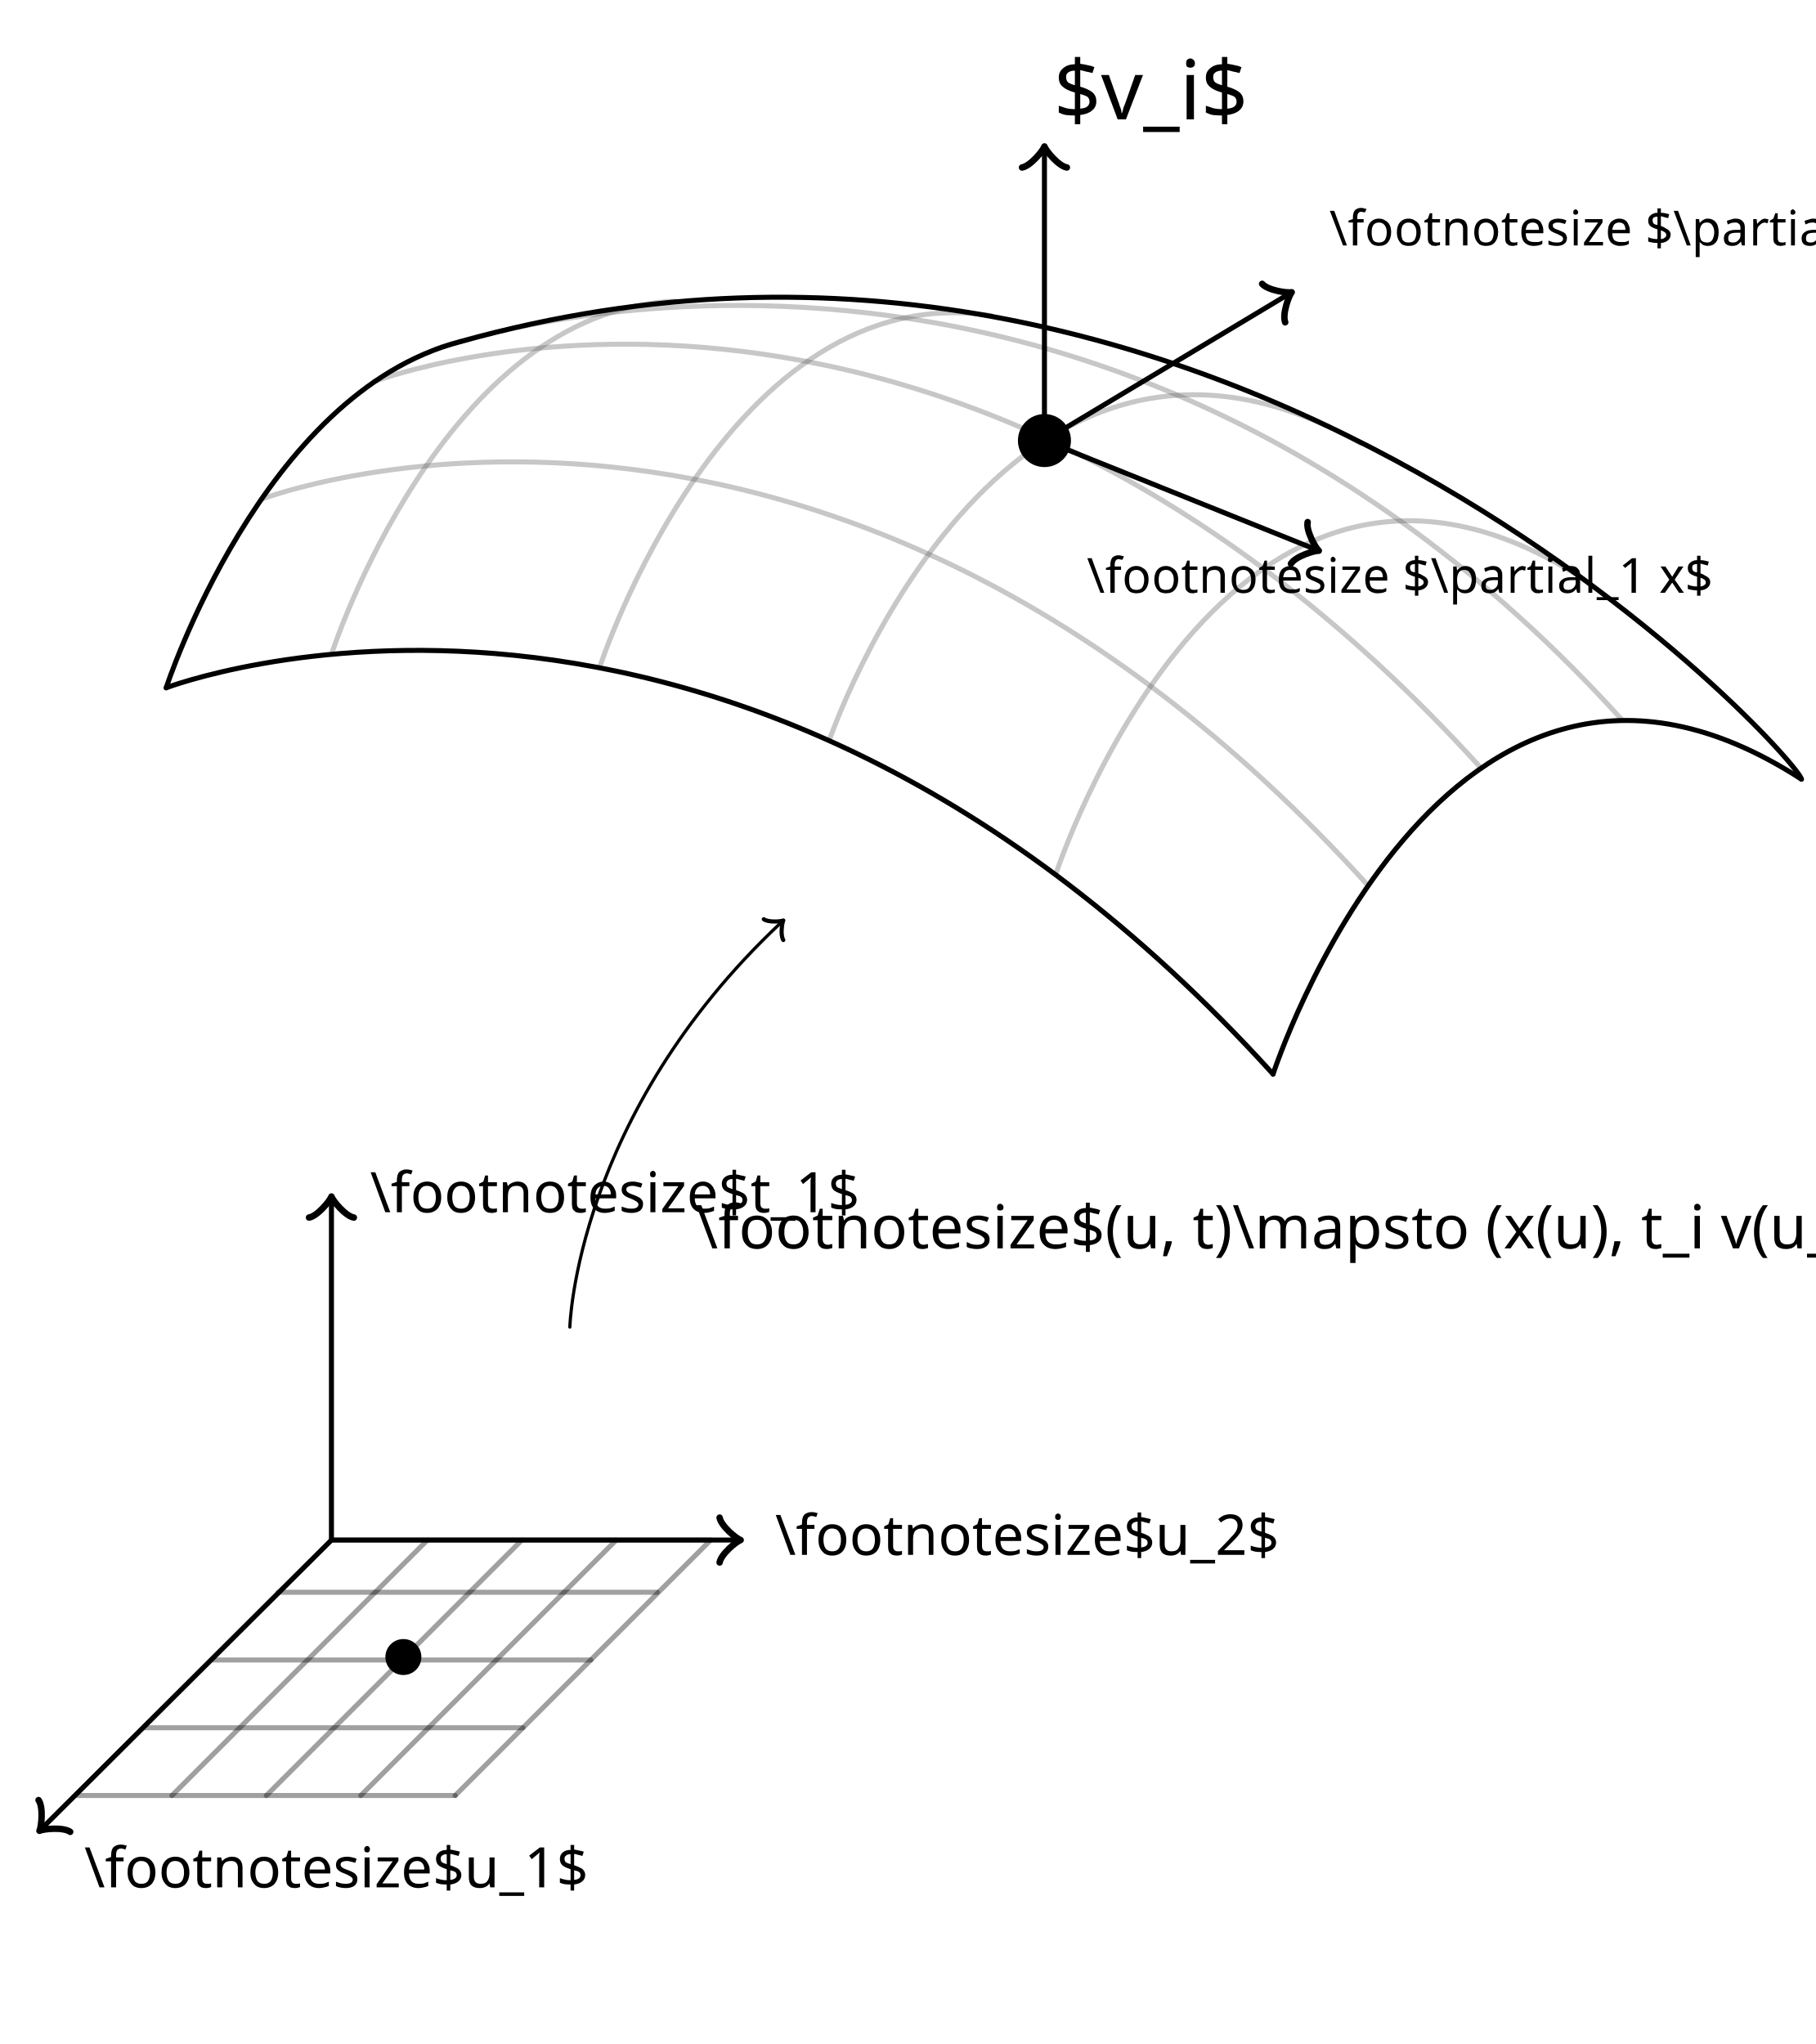
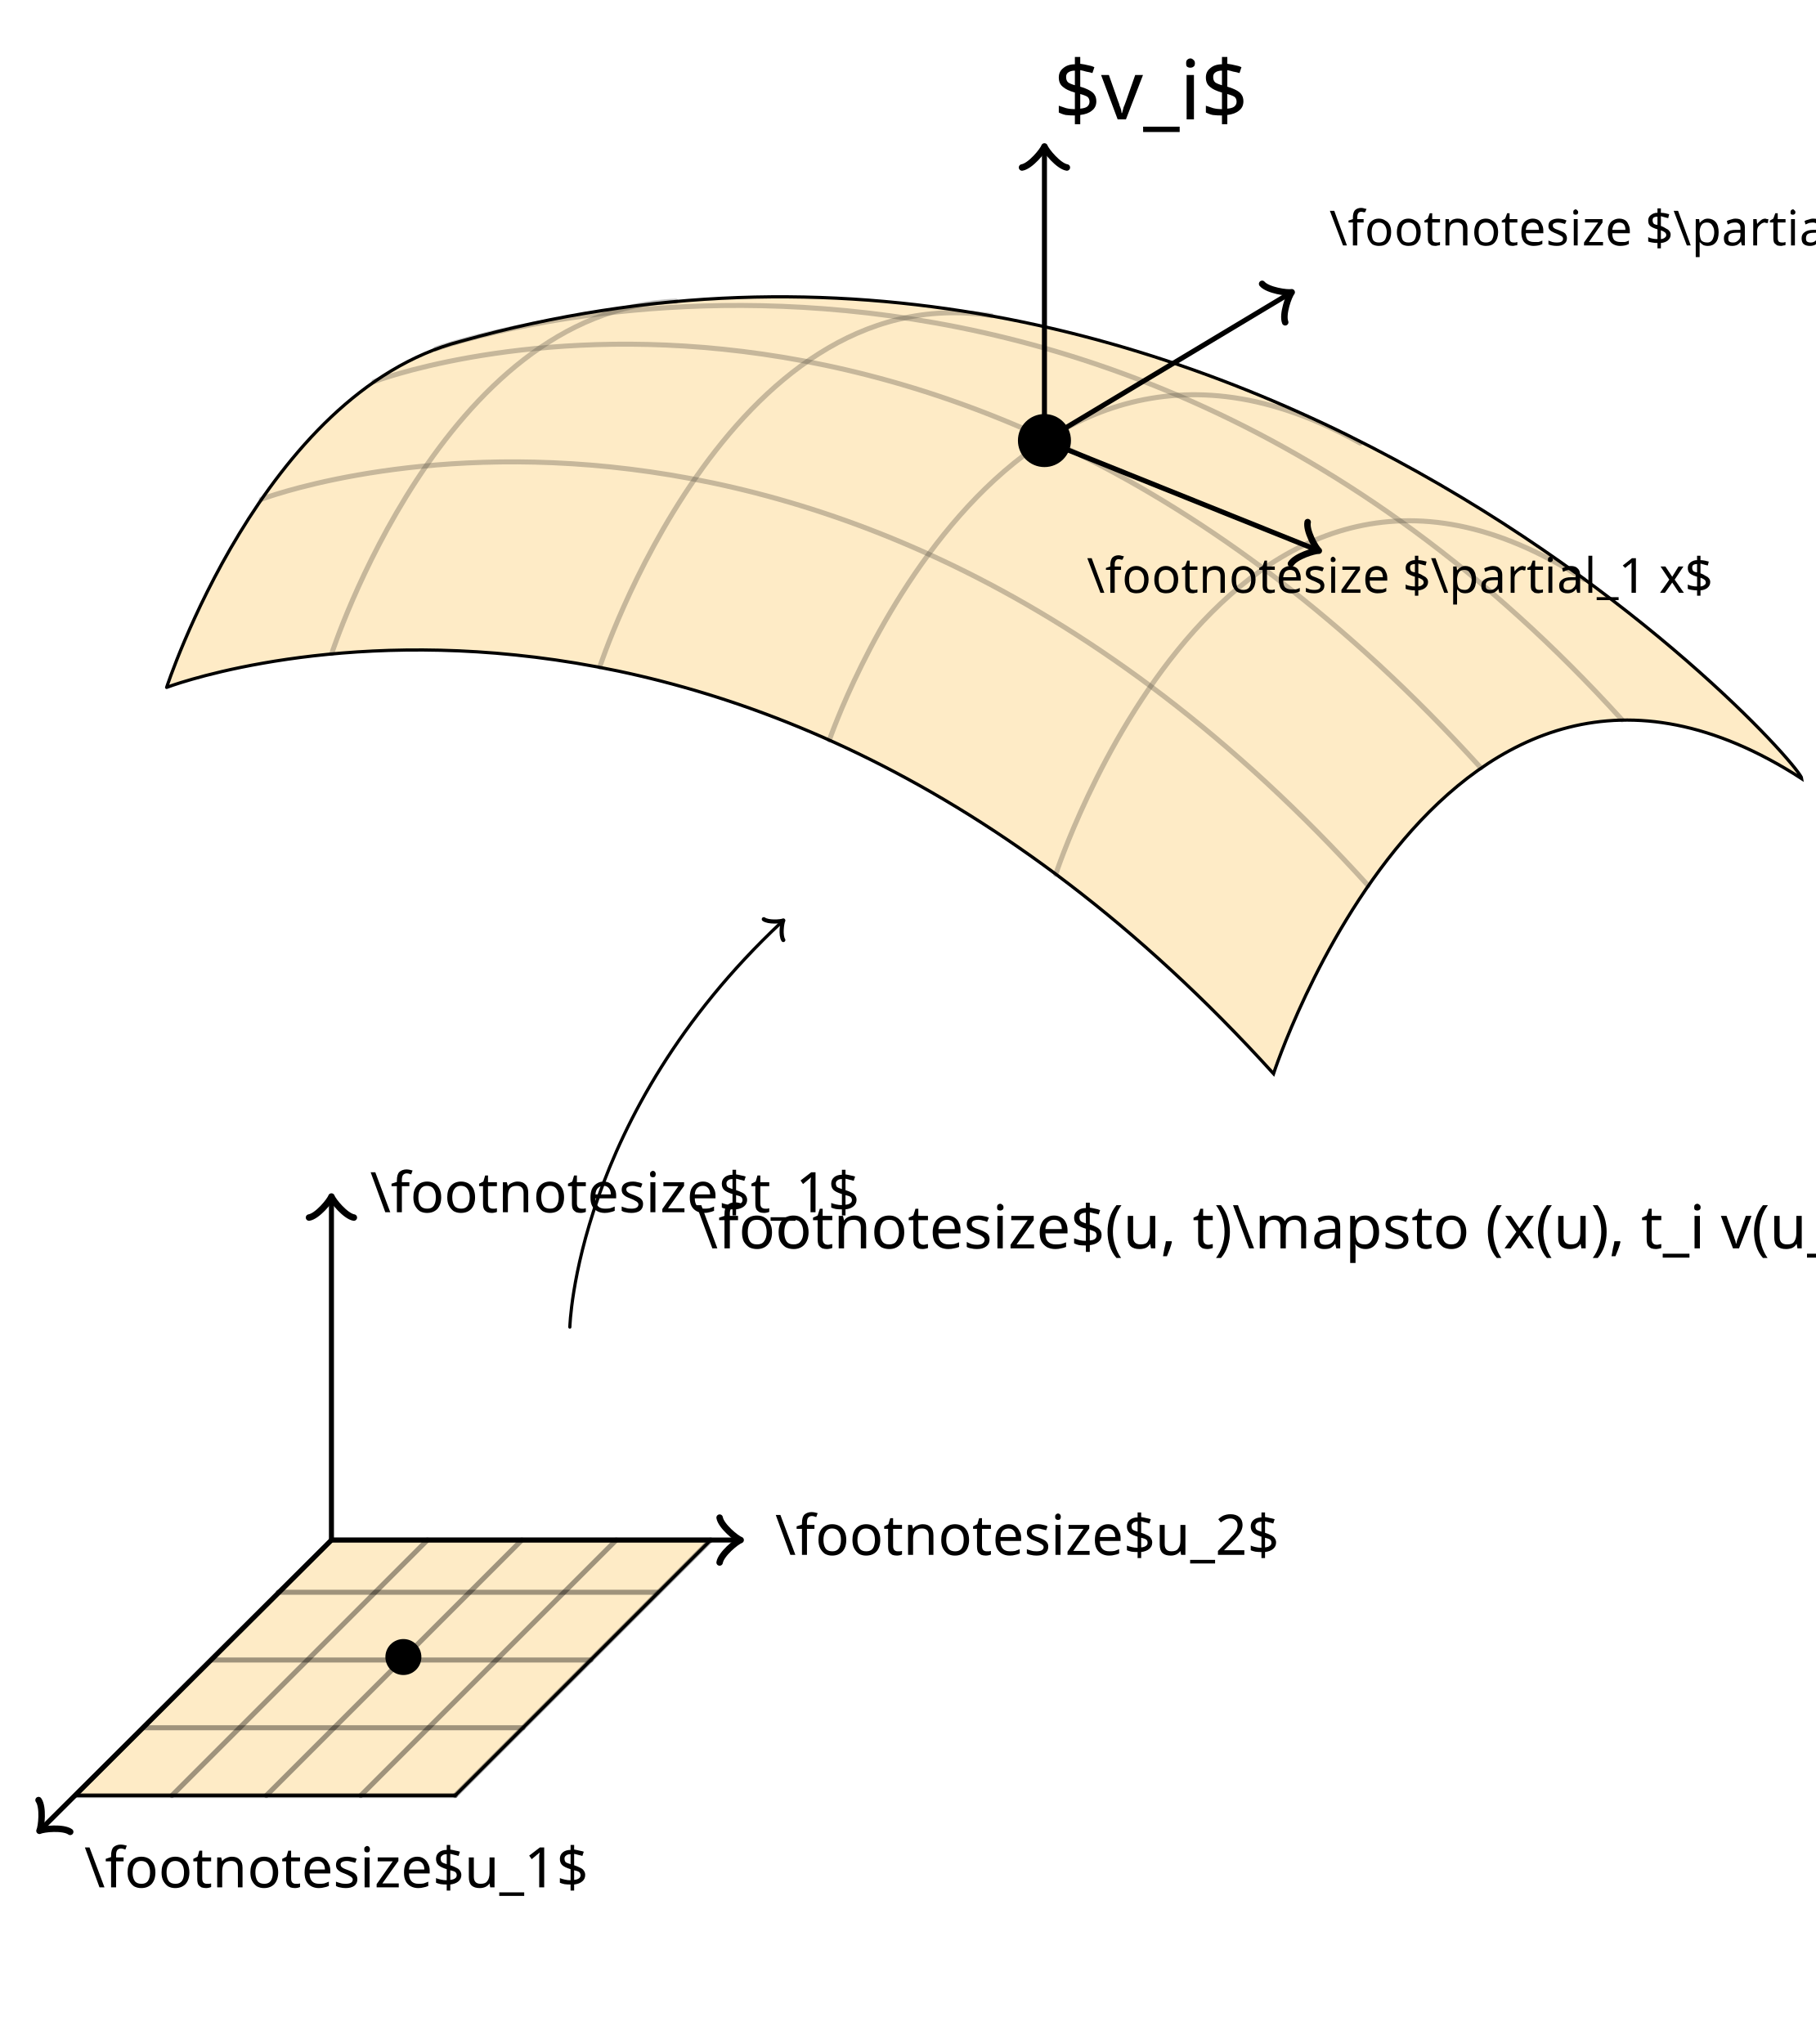
<svg xmlns="http://www.w3.org/2000/svg" width="79.549mm" height="89.548mm" viewBox="0 0 79.549 89.548" version="1.1" id="svg8">
  <defs id="defs2">
    <marker markerWidth="0.911" markerHeight="1.69" style="overflow:visible;stroke:#000000" refX="0" refY="0" orient="auto-start-reverse" id="marker-arrow-0.5308">
      <g id="g828" transform="scale(2.153529)">
        <path id="path826" style="fill:none;stroke:#000000;stroke-width:0.6;stroke-linecap:round;stroke-linejoin:round;stroke-miterlimit:10;stroke-dasharray:none;stroke-opacity:1" d="M -1.554,2.072 C -1.425,1.295 0,0.13 0.389,0 0,-0.13 -1.425,-1.295 -1.554,-2.072" />
      </g>
    </marker>
    <marker markerWidth="0.911" markerHeight="1.69" style="overflow:visible;stroke:#000000" refX="0" refY="0" orient="auto-start-reverse" id="marker-arrow-0.5308-2">
      <g id="g852" transform="scale(2.153529)">
        <path id="path850" style="fill:none;stroke:#000000;stroke-width:0.6;stroke-linecap:round;stroke-linejoin:round;stroke-miterlimit:10;stroke-dasharray:none;stroke-opacity:1" d="M -1.554,2.072 C -1.425,1.295 0,0.13 0.389,0 0,-0.13 -1.425,-1.295 -1.554,-2.072" />
      </g>
    </marker>
    <marker markerWidth="0.911" markerHeight="1.69" style="overflow:visible;stroke:#000000" refX="0" refY="0" orient="auto-start-reverse" id="marker-arrow-0.5308-5">
      <g id="g887" transform="scale(2.153529)">
        <path id="path885" style="fill:none;stroke:#000000;stroke-width:0.6;stroke-linecap:round;stroke-linejoin:round;stroke-miterlimit:10;stroke-dasharray:none;stroke-opacity:1" d="M -1.554,2.072 C -1.425,1.295 0,0.13 0.389,0 0,-0.13 -1.425,-1.295 -1.554,-2.072" />
      </g>
    </marker>
    <marker markerWidth="0.911" markerHeight="1.69" style="overflow:visible;stroke:#000000" refX="0" refY="0" orient="auto-start-reverse" id="marker-arrow-0.5308-59">
      <g id="g973" transform="scale(2.153529)">
        <path id="path971" style="fill:none;stroke:#000000;stroke-width:0.6;stroke-linecap:round;stroke-linejoin:round;stroke-miterlimit:10;stroke-dasharray:none;stroke-opacity:1" d="M -1.554,2.072 C -1.425,1.295 0,0.13 0.389,0 0,-0.13 -1.425,-1.295 -1.554,-2.072" />
      </g>
    </marker>
    <marker markerWidth="0.911" markerHeight="1.69" style="overflow:visible;stroke:#000000" refX="0" refY="0" orient="auto-start-reverse" id="marker-arrow-0.5308-9">
      <g id="g1175" transform="scale(2.153529)">
        <path id="path1173" style="fill:none;stroke:#000000;stroke-width:0.6;stroke-linecap:round;stroke-linejoin:round;stroke-miterlimit:10;stroke-dasharray:none;stroke-opacity:1" d="M -1.554,2.072 C -1.425,1.295 0,0.13 0.389,0 0,-0.13 -1.425,-1.295 -1.554,-2.072" />
      </g>
    </marker>
    <marker markerWidth="0.911" markerHeight="1.69" style="overflow:visible;stroke:#000000" refX="0" refY="0" orient="auto-start-reverse" id="marker-arrow-0.5308-0">
      <g id="g1239" transform="scale(2.153529)">
        <path id="path1237" style="fill:none;stroke:#000000;stroke-width:0.6;stroke-linecap:round;stroke-linejoin:round;stroke-miterlimit:10;stroke-dasharray:none;stroke-opacity:1" d="M -1.554,2.072 C -1.425,1.295 0,0.13 0.389,0 0,-0.13 -1.425,-1.295 -1.554,-2.072" />
      </g>
    </marker>
  </defs>
  <g id="layer1" transform="translate(-39.36756,-234.7631)">
+     <path style="color:#000000;overflow:visible;opacity:1;vector-effect:none;fill:#feebc6;fill-opacity:1;stroke:black;stroke-width:0.14;stroke-linecap:round;stroke-linejoin:miter;stroke-miterlimit:4;stroke-dasharray:none;stroke-dashoffset:0;stroke-opacity:1;marker-start:none;marker-end:none" d="M 53.887,302.233 H 70.501 L 59.308,313.425 H 42.695 Z" id="path943" />
    <path style="color:#000000;overflow:visible;opacity:1;vector-effect:none;fill:none;fill-opacity:1;stroke:#000000;stroke-width:0.22;stroke-linecap:round;stroke-linejoin:round;stroke-miterlimit:4;stroke-dasharray:none;stroke-dashoffset:0;stroke-opacity:1;marker-start:url(#marker-arrow-0.5308);marker-end:url(#marker-arrow-0.5308)" d="M 41.228,314.841 53.887,302.233 H 71.629" id="path816" />
    <path style="color:#000000;overflow:visible;opacity:1;vector-effect:none;fill:none;fill-opacity:1;stroke:#000000;stroke-width:0.22;stroke-linecap:round;stroke-linejoin:round;stroke-miterlimit:4;stroke-dasharray:none;stroke-dashoffset:0;stroke-opacity:1;marker-start:none;marker-end:url(#marker-arrow-0.5308)" d="M 53.887,302.233 V 287.368" id="path883" />
    <text id="text929" xml:space="preserve" style="font-size:2.459px;font-family:'Iosevka Term';-inkscape-font-specification:'Iosevka Term, Normal';fill:#000000;fill-opacity:1;stroke:none;stroke-width:0.414" y="317.449" x="43.056">
      <tspan id="tspan927" x="43.056" y="317.449" style="stroke-width:0.414">\footnotesize$u_1$</tspan>
    </text>
    <text id="text957" xml:space="preserve" style="font-size:2.459px;font-family:'Iosevka Term';-inkscape-font-specification:'Iosevka Term, Normal';fill:#000000;fill-opacity:1;stroke:none;stroke-width:0.414" y="287.872" x="55.576">
      <tspan id="tspan955" x="55.576" y="287.872" style="stroke-width:0.414">\footnotesize$t_1$</tspan>
    </text>
    <path style="color:#000000;overflow:visible;opacity:0.374;vector-effect:none;fill:none;fill-opacity:1;stroke:#000000;stroke-width:0.22;stroke-linecap:round;stroke-linejoin:miter;stroke-miterlimit:4;stroke-dasharray:none;stroke-dashoffset:0;stroke-opacity:1;marker-start:none;marker-end:none" d="M 58.091,302.233 46.899,313.425" id="path1088" />
    <path id="path1133" d="M 62.228,302.233 51.035,313.425" style="color:#000000;overflow:visible;opacity:0.374;vector-effect:none;fill:none;fill-opacity:1;stroke:#000000;stroke-width:0.22;stroke-linecap:round;stroke-linejoin:miter;stroke-miterlimit:4;stroke-dasharray:none;stroke-dashoffset:0;stroke-opacity:1;marker-start:none;marker-end:none" />
    <path style="color:#000000;overflow:visible;opacity:0.374;vector-effect:none;fill:none;fill-opacity:1;stroke:#000000;stroke-width:0.22;stroke-linecap:round;stroke-linejoin:miter;stroke-miterlimit:4;stroke-dasharray:none;stroke-dashoffset:0;stroke-opacity:1;marker-start:none;marker-end:none" d="M 70.501,302.233 59.308,313.425" id="path1135" />
    <path id="path1137" d="M 66.364,302.233 55.172,313.425" style="color:#000000;overflow:visible;opacity:0.374;vector-effect:none;fill:none;fill-opacity:1;stroke:#000000;stroke-width:0.22;stroke-linecap:round;stroke-linejoin:miter;stroke-miterlimit:4;stroke-dasharray:none;stroke-dashoffset:0;stroke-opacity:1;marker-start:none;marker-end:none" />
    <path style="color:#000000;overflow:visible;opacity:0.374;vector-effect:none;fill:none;fill-opacity:1;stroke:#000000;stroke-width:0.22;stroke-linecap:round;stroke-linejoin:miter;stroke-miterlimit:4;stroke-dasharray:none;stroke-dashoffset:0;stroke-opacity:1;marker-start:none;marker-end:none" d="M 70.501,302.233 H 53.887" id="path1139" />
    <path id="path1155" d="M 68.167,304.52 H 51.553" style="color:#000000;overflow:visible;opacity:0.374;vector-effect:none;fill:none;fill-opacity:1;stroke:#000000;stroke-width:0.22;stroke-linecap:round;stroke-linejoin:miter;stroke-miterlimit:4;stroke-dasharray:none;stroke-dashoffset:0;stroke-opacity:1;marker-start:none;marker-end:none" />
    <path style="color:#000000;overflow:visible;opacity:0.374;vector-effect:none;fill:none;fill-opacity:1;stroke:#000000;stroke-width:0.22;stroke-linecap:round;stroke-linejoin:miter;stroke-miterlimit:4;stroke-dasharray:none;stroke-dashoffset:0;stroke-opacity:1;marker-start:none;marker-end:none" d="M 65.252,307.488 H 48.639" id="path1157" />
    <path id="path1159" d="M 62.276,310.457 H 45.663" style="color:#000000;overflow:visible;opacity:0.374;vector-effect:none;fill:none;fill-opacity:1;stroke:#000000;stroke-width:0.22;stroke-linecap:round;stroke-linejoin:miter;stroke-miterlimit:4;stroke-dasharray:none;stroke-dashoffset:0;stroke-opacity:1;marker-start:none;marker-end:none" />
    <path style="color:#000000;overflow:visible;opacity:0.374;vector-effect:none;fill:none;fill-opacity:1;stroke:#000000;stroke-width:0.22;stroke-linecap:round;stroke-linejoin:miter;stroke-miterlimit:4;stroke-dasharray:none;stroke-dashoffset:0;stroke-opacity:1;marker-start:none;marker-end:none" d="M 59.308,313.425 H 42.695" id="path1161" />
    <circle id="path1340" style="fill:#000000;stroke:none;stroke-width:1" cx="57.039" cy="307.358" r="0.788" />
    <text id="text1346" xml:space="preserve" style="font-size:2.646px;font-family:'Iosevka Term';-inkscape-font-specification:'Iosevka Term, Normal';fill:#000000;fill-opacity:1;stroke:none;stroke-width:0.265" x="69.841" y="289.456">
      <tspan id="tspan1344" x="69.841" y="289.456" style="stroke-width:0.265">\footnotesize$(u, t)\mapsto (x(u), t_i v(u_i))$</tspan>
    </text>
    <g id="g1418" transform="matrix(1.366565,0,0,1.366783,-48.04962,-94.66114)" style="stroke-width:0.732">
      <g style="stroke-width:1.61" transform="matrix(0.7112375,0,0,0.7104714,3.398378,152.1959)" id="g1516">
+         <g style="stroke-width:0.145;fill:#feebc6;fill-opacity:1;marker-end:none;marker-start:none;stroke:black;stroke-dasharray:none;stroke-opacity:1" id="g1494" transform="translate(-1.101843,0.3219372)">
+           <path id="path1190" style="color:#000000;overflow:visible;opacity:1;vector-effect:none;fill:#feebc6;fill-opacity:1;stroke:#000000;stroke-width:0.145;stroke-linecap:round;stroke-linejoin:miter;stroke-miterlimit:4;stroke-dasharray:none;stroke-dashoffset:0;stroke-opacity:1;marker-start:none;marker-end:none" d="m 93.774,155.714 c 0,0 4.323,-13.305 13.254,-15.614 m -13.254,15.614 c 0,0 25.308,-9.707 49.89,17.428 0,0 7.713,-23.734 23.814,-13.304 -0.077,-0.899 -25.955,-29.435 -60.45,-19.738" />
+         </g>
        <g style="opacity:0.593;stroke-width:1.61" id="g1467" transform="translate(0.01644689,-0.03189283)">
          <path id="path1132" d="m 102.001,142.272 c 0,0 25.308,-9.707 49.89,17.428" style="color:#000000;overflow:visible;opacity:0.374;vector-effect:none;fill:none;fill-opacity:1;stroke:#000000;stroke-width:0.226;stroke-linecap:round;stroke-linejoin:miter;stroke-miterlimit:4;stroke-dasharray:none;stroke-dashoffset:0;stroke-opacity:1;marker-start:none;marker-end:none" />
          <path style="color:#000000;overflow:visible;opacity:0.374;vector-effect:none;fill:none;fill-opacity:1;stroke:#000000;stroke-width:0.226;stroke-linecap:round;stroke-linejoin:miter;stroke-miterlimit:4;stroke-dasharray:none;stroke-dashoffset:0;stroke-opacity:1;marker-start:none;marker-end:none" d="m 96.92,147.581 c 0,0 25.308,-9.707 49.89,17.428" id="path1134" />
          <path id="path1136" d="m 104.786,140.794 c 0,0 28.885,-10.399 53.466,16.737" style="color:#000000;overflow:visible;opacity:0.374;vector-effect:none;fill:none;fill-opacity:1;stroke:#000000;stroke-width:0.226;stroke-linecap:round;stroke-linejoin:miter;stroke-miterlimit:4;stroke-dasharray:none;stroke-dashoffset:0;stroke-opacity:1;marker-start:none;marker-end:none" />
          <path style="color:#000000;overflow:visible;opacity:0.374;vector-effect:none;fill:none;fill-opacity:1;stroke:#000000;stroke-width:0.226;stroke-linecap:round;stroke-linejoin:miter;stroke-miterlimit:4;stroke-dasharray:none;stroke-dashoffset:0;stroke-opacity:1;marker-start:none;marker-end:none" d="m 100.096,154.544 c 0,0 5.018,-15.552 15.516,-15.901" id="path1154" />
          <path style="color:#000000;overflow:visible;opacity:0.374;vector-effect:none;fill:none;fill-opacity:1;stroke:#000000;stroke-width:0.226;stroke-linecap:round;stroke-linejoin:miter;stroke-miterlimit:4;stroke-dasharray:none;stroke-dashoffset:0;stroke-opacity:1;marker-start:none;marker-end:none" d="m 112.175,155.15 c 0,0 5.764,-17.658 17.653,-15.855" id="path1156" />
          <path id="path1158" d="m 122.527,158.444 c 0,0 7.684,-22.536 23.927,-13.399" style="color:#000000;overflow:visible;opacity:0.374;vector-effect:none;fill:none;fill-opacity:1;stroke:#000000;stroke-width:0.226;stroke-linecap:round;stroke-linejoin:miter;stroke-miterlimit:4;stroke-dasharray:none;stroke-dashoffset:0;stroke-opacity:1;marker-start:none;marker-end:none" />
          <path style="color:#000000;overflow:visible;opacity:0.374;vector-effect:none;fill:none;fill-opacity:1;stroke:#000000;stroke-width:0.226;stroke-linecap:round;stroke-linejoin:miter;stroke-miterlimit:4;stroke-dasharray:none;stroke-dashoffset:0;stroke-opacity:1;marker-start:none;marker-end:none" d="m 132.729,164.503 c 0,0 7.713,-23.734 23.814,-13.304" id="path1160" />
-         </g>
-         <g style="stroke-width:1.61" id="g1494">
-           <path id="path1118" d="m 142.541,173.482 c 0,0 7.713,-23.734 23.814,-13.304" style="color:#000000;overflow:visible;opacity:1;vector-effect:none;fill:none;fill-opacity:1;stroke:#000000;stroke-width:0.226;stroke-linecap:round;stroke-linejoin:miter;stroke-miterlimit:4;stroke-dasharray:none;stroke-dashoffset:0;stroke-opacity:1;marker-start:none;marker-end:none" />
-           <path id="path1120" d="m 92.651,156.054 c 0,0 25.308,-9.707 49.89,17.428" style="color:#000000;overflow:visible;opacity:1;vector-effect:none;fill:none;fill-opacity:1;stroke:#000000;stroke-width:0.226;stroke-linecap:round;stroke-linejoin:miter;stroke-miterlimit:4;stroke-dasharray:none;stroke-dashoffset:0;stroke-opacity:1;marker-start:none;marker-end:none" />
-           <path style="color:#000000;overflow:visible;opacity:1;vector-effect:none;fill:none;fill-opacity:1;stroke:#000000;stroke-width:0.226;stroke-linecap:round;stroke-linejoin:miter;stroke-miterlimit:4;stroke-dasharray:none;stroke-dashoffset:0;stroke-opacity:1;marker-start:none;marker-end:none" d="m 92.651,156.054 c 0,0 4.323,-13.305 13.254,-15.614" id="path1122" />
-           <path id="path1190" d="m 166.355,160.178 c -0.077,-0.899 -25.955,-29.435 -60.45,-19.738" style="color:#000000;overflow:visible;opacity:1;vector-effect:none;fill:none;fill-opacity:1;stroke:#000000;stroke-width:0.226;stroke-linecap:round;stroke-linejoin:miter;stroke-miterlimit:4;stroke-dasharray:none;stroke-dashoffset:0;stroke-opacity:1;marker-start:none;marker-end:none" />
        </g>
      </g>
      <path id="path1163" d="m 97.45,255.143 7.81,-4.684" style="color:#000000;clip-rule:nonzero;display:inline;overflow:visible;visibility:visible;opacity:1;isolation:auto;mix-blend-mode:normal;color-interpolation:sRGB;color-interpolation-filters:linearRGB;solid-color:#000000;solid-opacity:1;fill:none;fill-opacity:1;fill-rule:evenodd;stroke:#000000;stroke-width:0.161;stroke-linecap:round;stroke-linejoin:round;stroke-miterlimit:4;stroke-dasharray:none;stroke-dashoffset:0;stroke-opacity:1;marker-start:none;marker-end:url(#marker-arrow-0.5308);color-rendering:auto;image-rendering:auto;shape-rendering:auto;text-rendering:auto;enable-background:accumulate" />
      <path style="color:#000000;clip-rule:nonzero;display:inline;overflow:visible;visibility:visible;opacity:1;isolation:auto;mix-blend-mode:normal;color-interpolation:sRGB;color-interpolation-filters:linearRGB;solid-color:#000000;solid-opacity:1;fill:none;fill-opacity:1;fill-rule:evenodd;stroke:#000000;stroke-width:0.161;stroke-linecap:round;stroke-linejoin:round;stroke-miterlimit:4;stroke-dasharray:none;stroke-dashoffset:0;stroke-opacity:1;marker-start:none;marker-end:url(#marker-arrow-0.5308);color-rendering:auto;image-rendering:auto;shape-rendering:auto;text-rendering:auto;enable-background:accumulate" d="m 97.45,255.143 8.67,3.481" id="path1233" />
      <path id="path1235" d="m 97.45,255.143 v -9.292" style="color:#000000;overflow:visible;opacity:1;vector-effect:none;fill:none;fill-opacity:1;stroke:#000000;stroke-width:0.161;stroke-linecap:round;stroke-linejoin:miter;stroke-miterlimit:4;stroke-dasharray:none;stroke-dashoffset:0;stroke-opacity:1;marker-start:none;marker-end:url(#marker-arrow-0.5308)" />
      <text transform="scale(0.9998355,1.000164)" y="248.845" x="106.602" style="font-size:1.566px;font-family:'Iosevka Term';-inkscape-font-specification:'Iosevka Term, Normal';fill:#000000;fill-opacity:1;stroke:none;stroke-width:0.303" xml:space="preserve" id="text1324">
        <tspan style="stroke-width:0.303" y="248.845" x="106.602" id="tspan1322">\footnotesize $\partial_2 x$</tspan>
      </text>
      <text transform="scale(0.9998355,1.000164)" id="text1338" xml:space="preserve" style="font-size:1.566px;font-family:'Iosevka Term';-inkscape-font-specification:'Iosevka Term, Normal';fill:#000000;fill-opacity:1;stroke:none;stroke-width:0.303" x="98.825" y="259.981">
        <tspan id="tspan1336" x="98.825" y="259.981" style="stroke-width:0.303">\footnotesize $\partial_1 x$</tspan>
      </text>
      <circle r="0.85" cy="255.143" cx="97.45" style="fill:#000000;stroke:none;stroke-width:0.732" id="path1342" />
      <text y="244.85" x="97.752" style="font-size:2.646px;font-family:'Iosevka Term';-inkscape-font-specification:'Iosevka Term, Normal';fill:#000000;fill-opacity:1;stroke:none;stroke-width:0.194" xml:space="preserve" id="text1374">
        <tspan style="stroke-width:0.194" y="244.85" x="97.752" id="tspan1372">$v_i$</tspan>
      </text>
    </g>
    <text x="73.322" y="302.881" style="font-size:2.459px;font-family:'Iosevka Term';-inkscape-font-specification:'Iosevka Term, Normal';fill:#000000;fill-opacity:1;stroke:none;stroke-width:0.414" xml:space="preserve" id="text1388">
      <tspan style="stroke-width:0.414" y="302.881" x="73.322" id="tspan1386">\footnotesize$u_2$</tspan>
    </text>
    <path style="color:#000000;overflow:visible;opacity:1;vector-effect:none;fill:none;fill-opacity:1;stroke:#000000;stroke-width:0.14;stroke-linecap:round;stroke-linejoin:miter;stroke-miterlimit:4;stroke-dasharray:none;stroke-dashoffset:0;stroke-opacity:1;marker-start:none;marker-end:url(#marker-arrow-0.5308)" d="m 64.331,292.902 c 0,0 0.235,-9.266 9.266,-17.733" id="path1420" />
  </g>
</svg>
